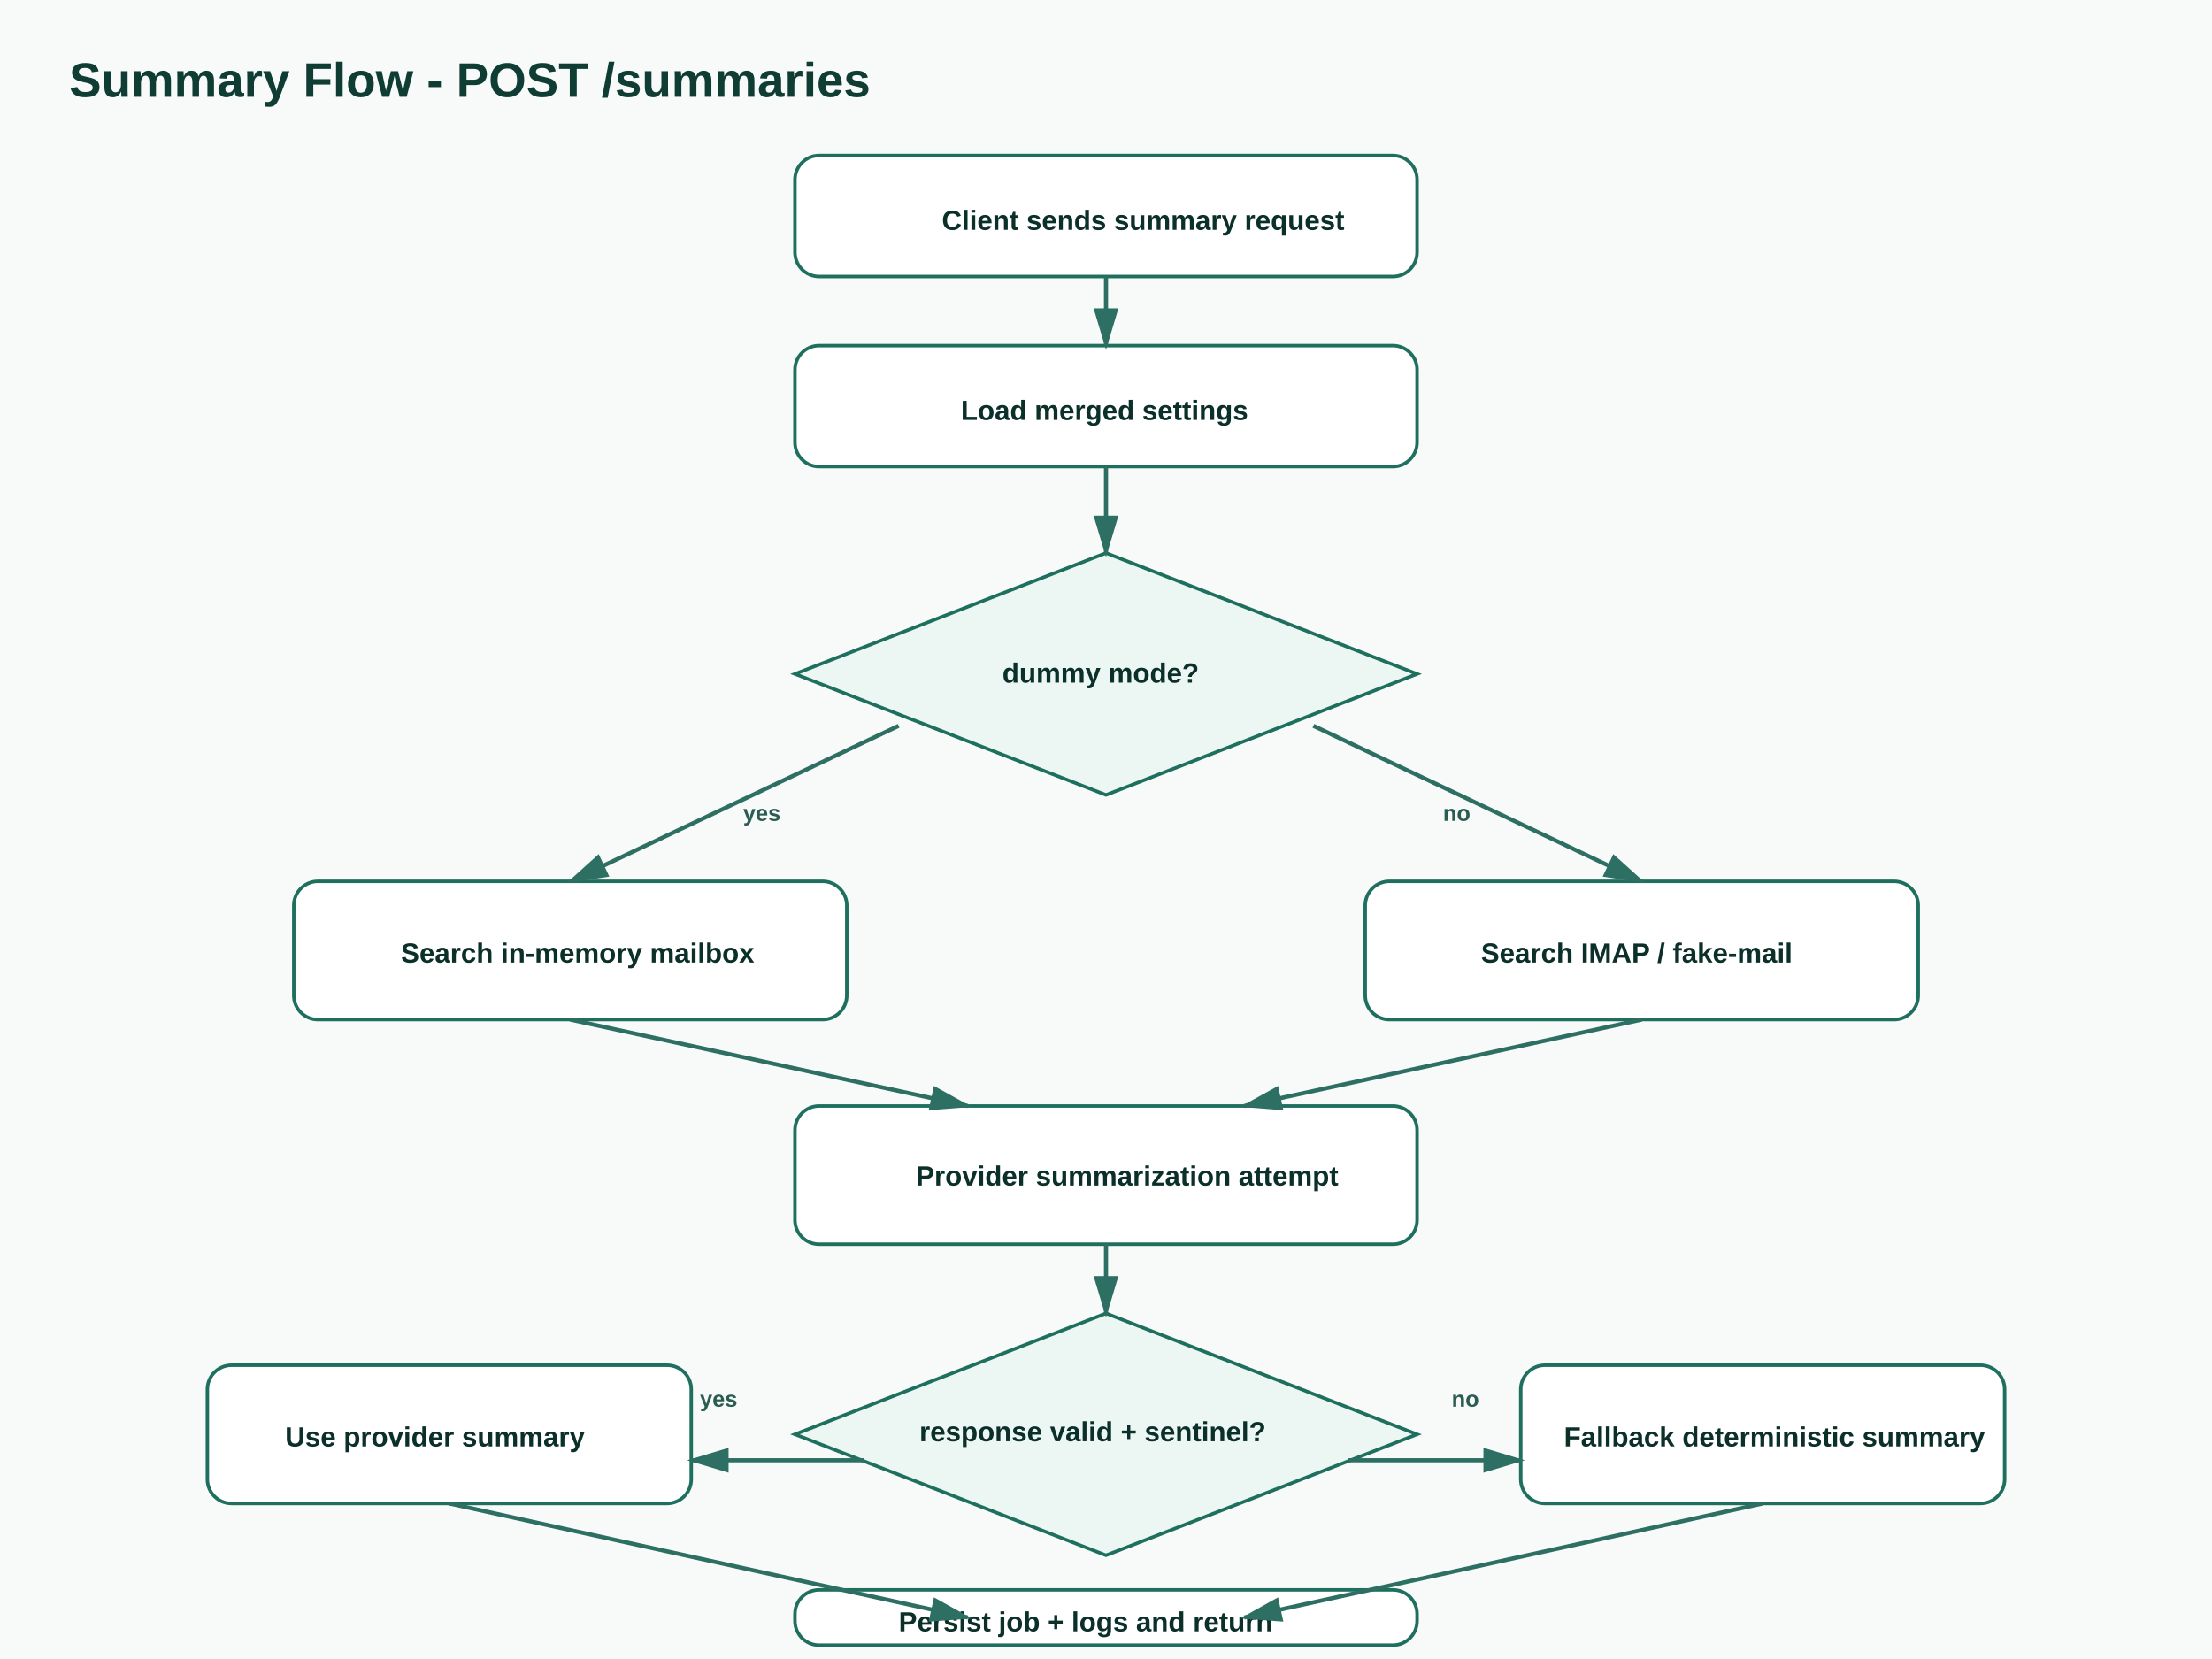
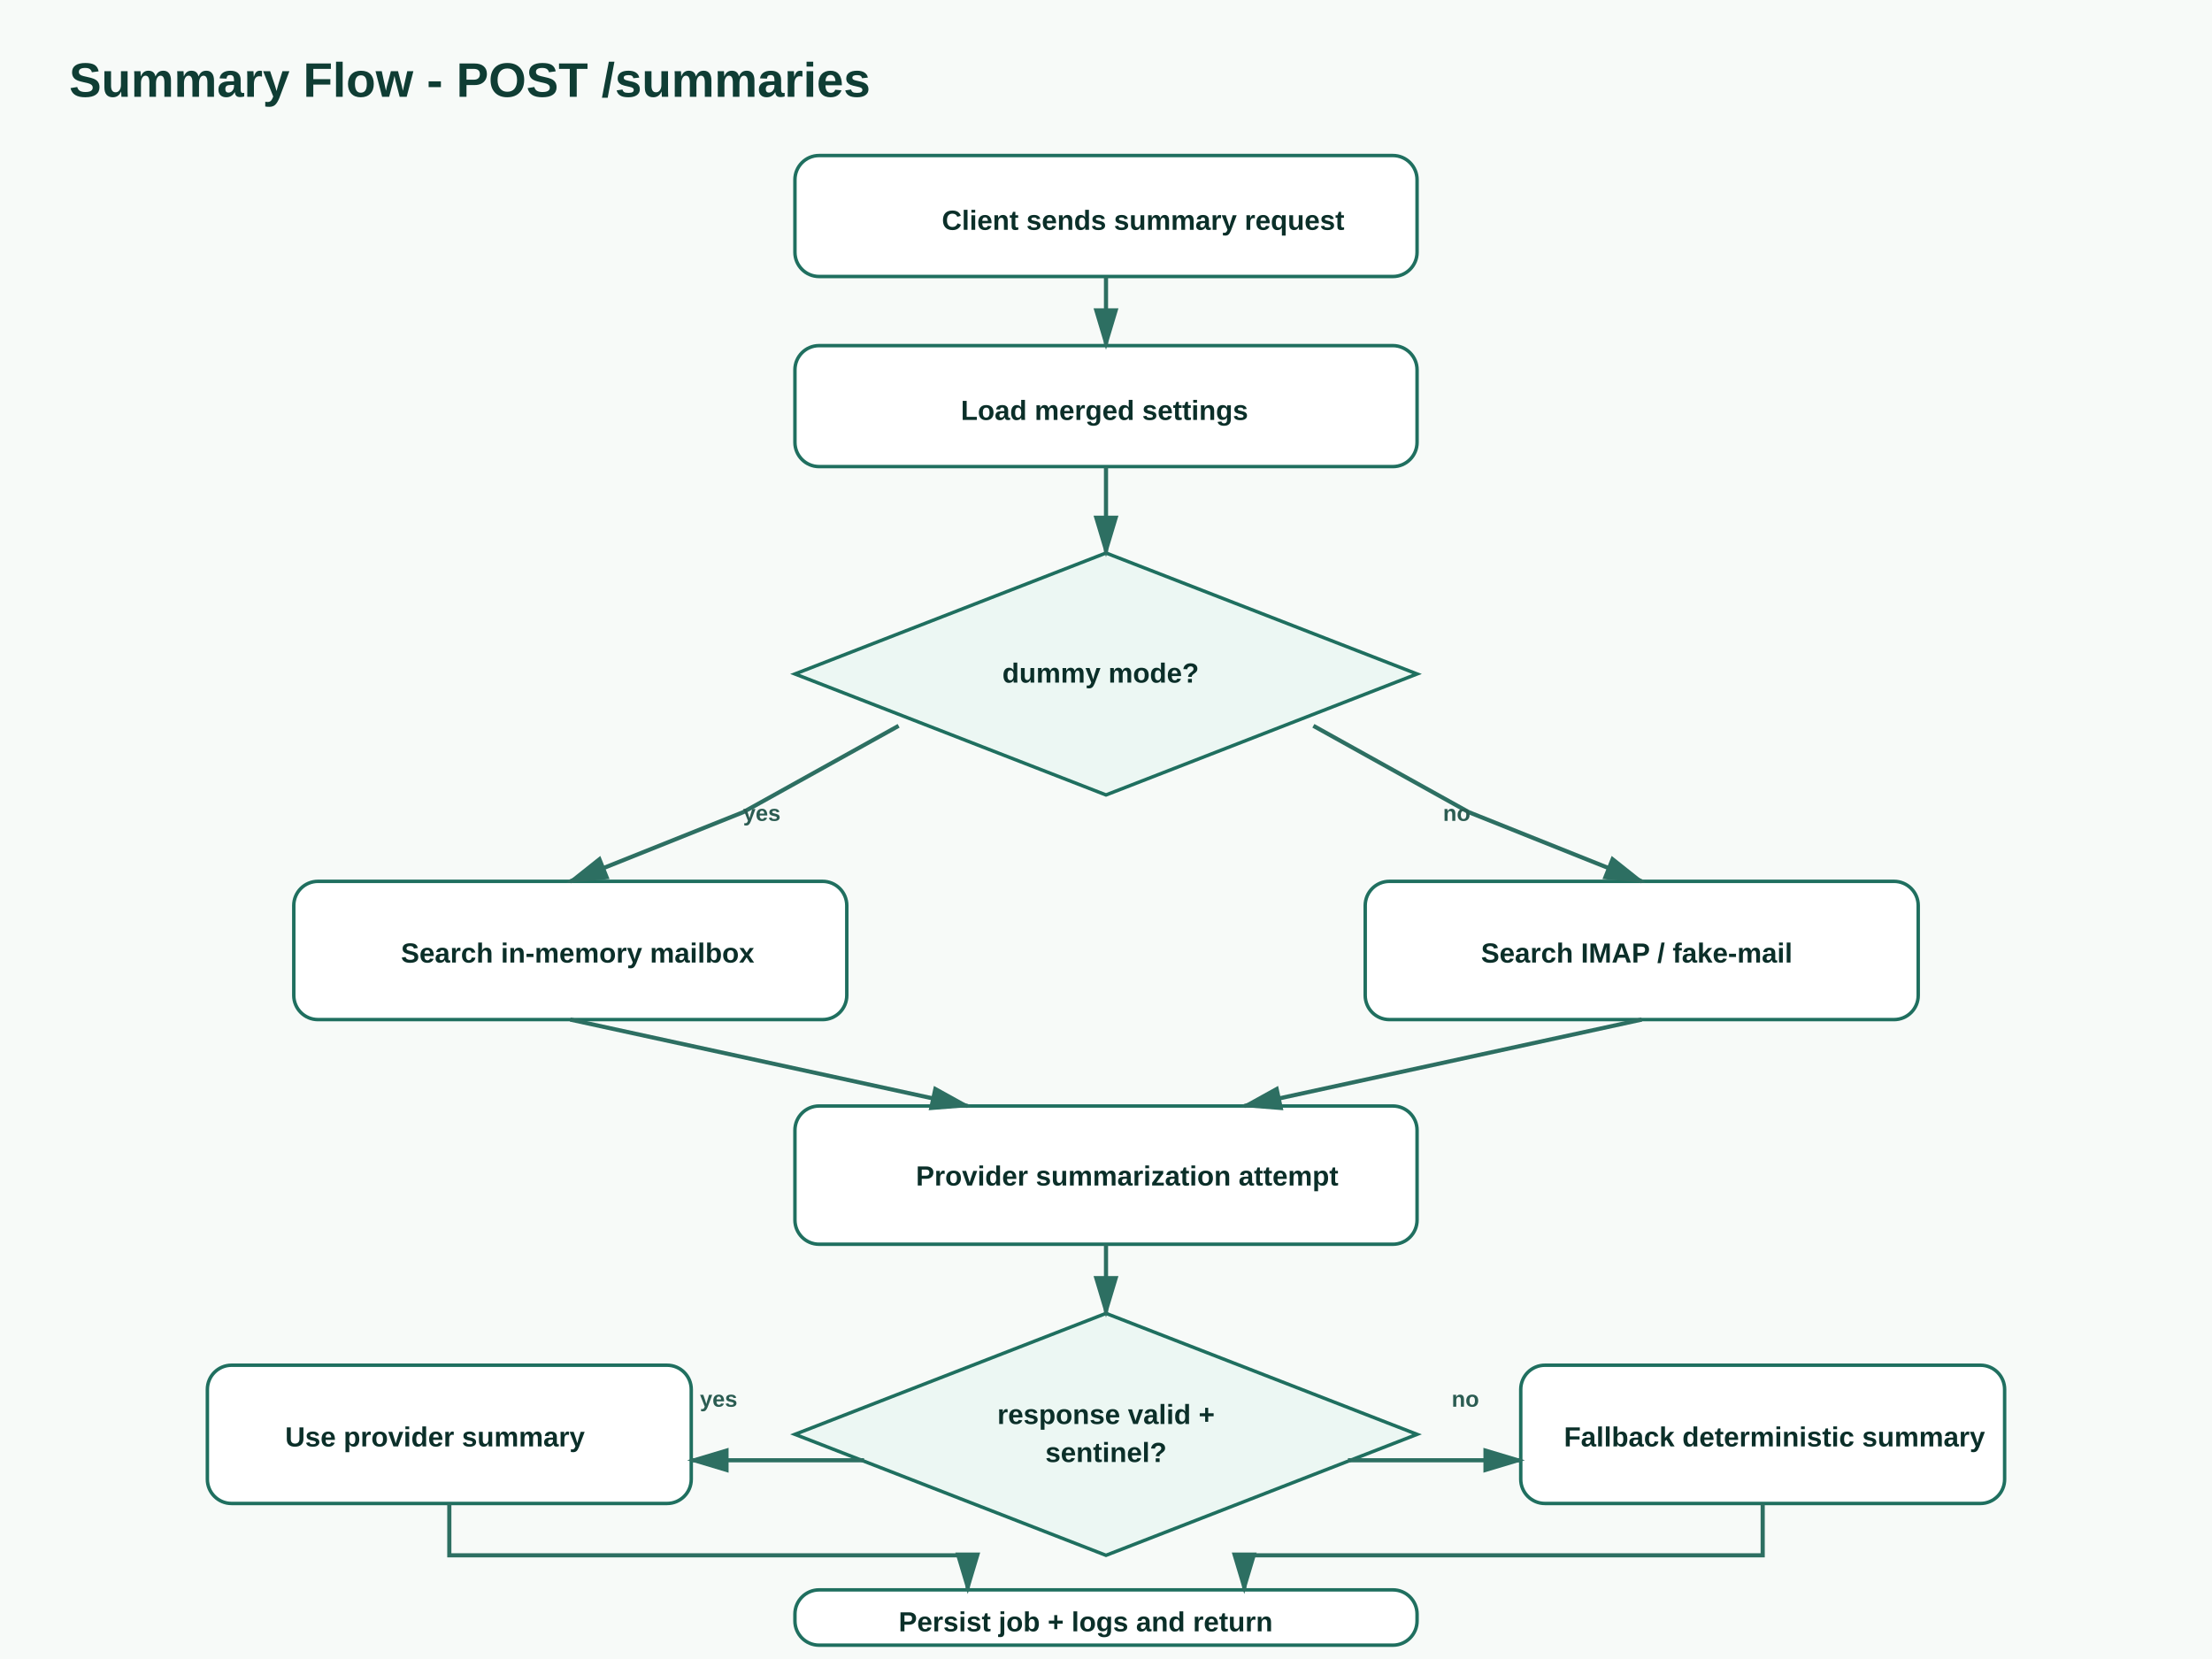
<svg xmlns="http://www.w3.org/2000/svg" width="1280" height="960" viewBox="0 0 1280 960" role="img" aria-label="Summary request flow chart">
  <defs>
    <style>
      .bg{fill:#f7faf8}
      .title{font:700 28px 'Helvetica Neue',Arial,sans-serif;fill:#0f3d34}
      .step{fill:#fff;stroke:#1f6f5f;stroke-width:2;rx:14;ry:14}
      .decision{fill:#ecf7f3;stroke:#1f6f5f;stroke-width:2}
      .txt{font:600 16px 'Helvetica Neue',Arial,sans-serif;fill:#0b2f29}
      .edge{stroke:#2d6f62;stroke-width:2.4;fill:none;marker-end:url(#arrow)}
      .tag{font:600 13px 'Helvetica Neue',Arial,sans-serif;fill:#2b5c52}
    </style>
    <marker id="arrow" markerWidth="10" markerHeight="10" refX="9" refY="3" orient="auto">
      <path d="M0,0 L10,3 L0,6 z" fill="#2d6f62" />
    </marker>
  </defs>
  <rect class="bg" x="0" y="0" width="1280" height="960" />
  <text class="title" x="40" y="56">Summary Flow - POST /summaries</text>
  <rect class="step" x="460" y="90" width="360" height="70" />
  <text class="txt" x="545" y="133">Client sends summary request</text>
  <rect class="step" x="460" y="200" width="360" height="70" />
  <text class="txt" x="556" y="243">Load merged settings</text>
  <polygon class="decision" points="640,320 820,390 640,460 460,390" />
  <text class="txt" x="580" y="395">dummy mode?</text>
  <rect class="step" x="170" y="510" width="320" height="80" />
  <text class="txt" x="232" y="557">Search in-memory mailbox</text>
  <rect class="step" x="790" y="510" width="320" height="80" />
  <text class="txt" x="857" y="557">Search IMAP / fake-mail</text>
  <rect class="step" x="460" y="640" width="360" height="80" />
  <text class="txt" x="530" y="686">Provider summarization attempt</text>
  <polygon class="decision" points="640,760 820,830 640,900 460,830" />
-   <text class="txt" x="532" y="834">response valid + sentinel?</text>
+   <text class="txt" x="640" y="824" text-anchor="middle">response valid +</text>
+   <text class="txt" x="640" y="846" text-anchor="middle">sentinel?</text>
  <rect class="step" x="120" y="790" width="280" height="80" />
  <text class="txt" x="165" y="837">Use provider summary</text>
  <rect class="step" x="880" y="790" width="280" height="80" />
  <text class="txt" x="905" y="837">Fallback deterministic summary</text>
  <rect class="step" x="460" y="920" width="360" height="32" />
  <text class="txt" x="520" y="944">Persist job + logs and return</text>
  <path class="edge" d="M640 160 L640 200" />
  <path class="edge" d="M640 270 L640 320" />
-   <path class="edge" d="M520 420 L330 510" />
-   <path class="edge" d="M760 420 L950 510" />
+   <path class="edge" d="M520 420 L430 470 L330 510" />
+   <path class="edge" d="M760 420 L850 470 L950 510" />
  <path class="edge" d="M330 590 L560 640" />
  <path class="edge" d="M950 590 L720 640" />
  <path class="edge" d="M640 720 L640 760" />
  <path class="edge" d="M500 845 L400 845" />
  <path class="edge" d="M780 845 L880 845" />
-   <path class="edge" d="M260 870 L560 936" />
-   <path class="edge" d="M1020 870 L720 936" />
+   <path class="edge" d="M260 870 L260 900 L560 900 L560 920" />
+   <path class="edge" d="M1020 870 L1020 900 L720 900 L720 920" />
  <text class="tag" x="430" y="475">yes</text>
  <text class="tag" x="835" y="475">no</text>
  <text class="tag" x="405" y="814">yes</text>
  <text class="tag" x="840" y="814">no</text>
</svg>
